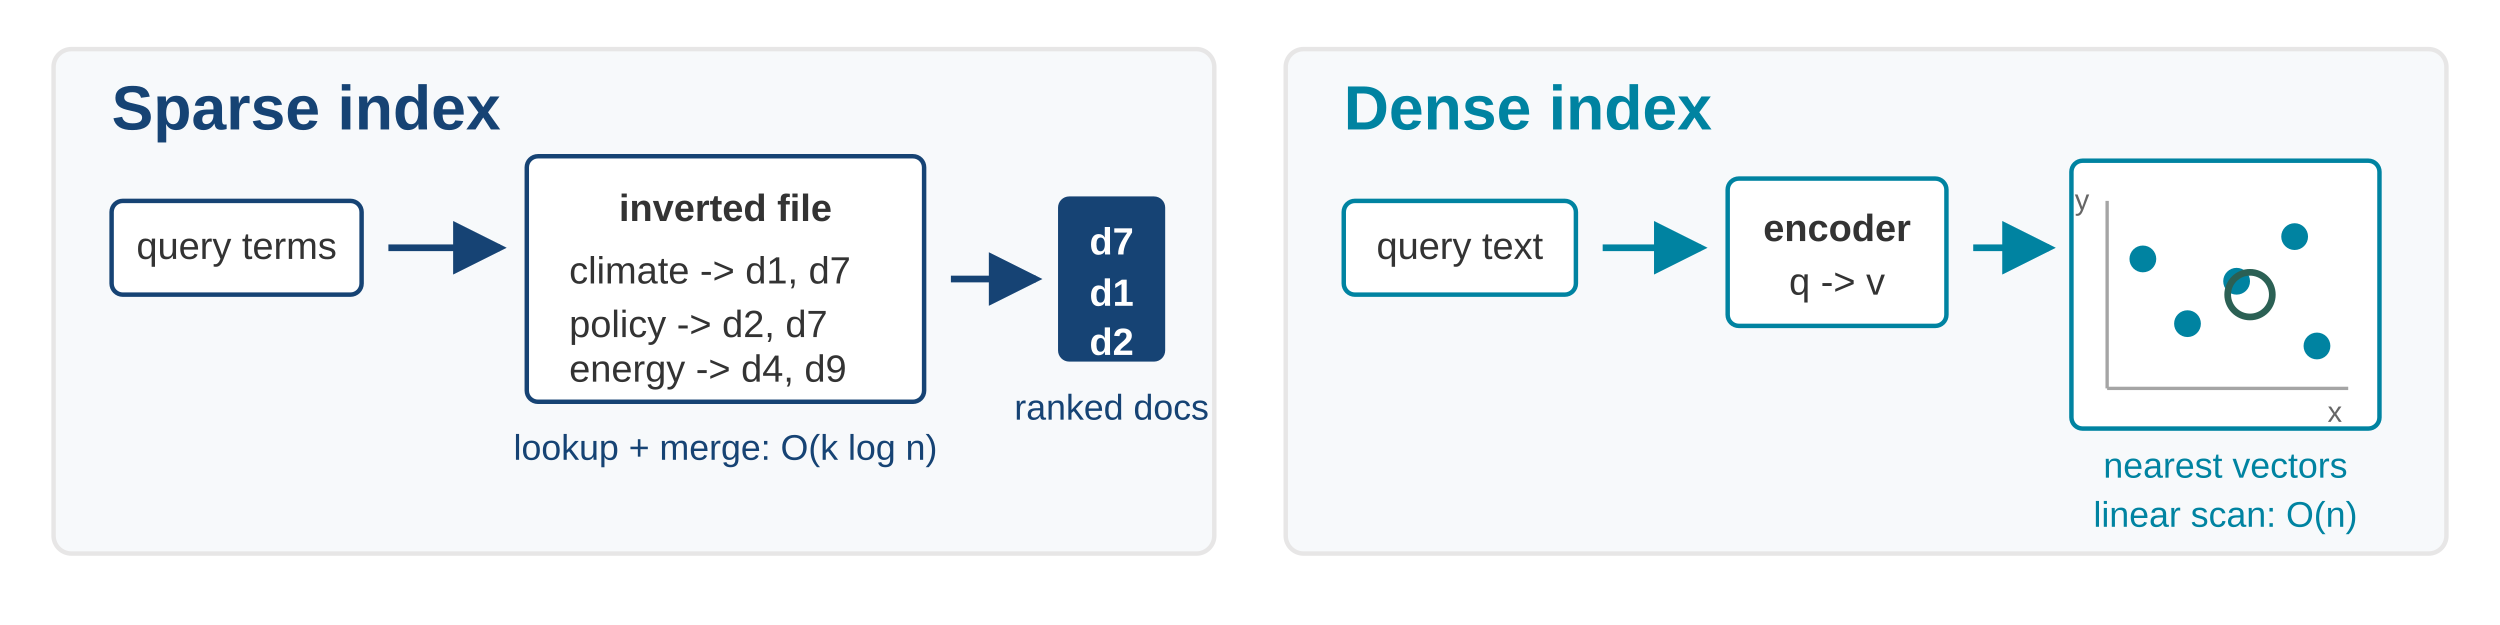
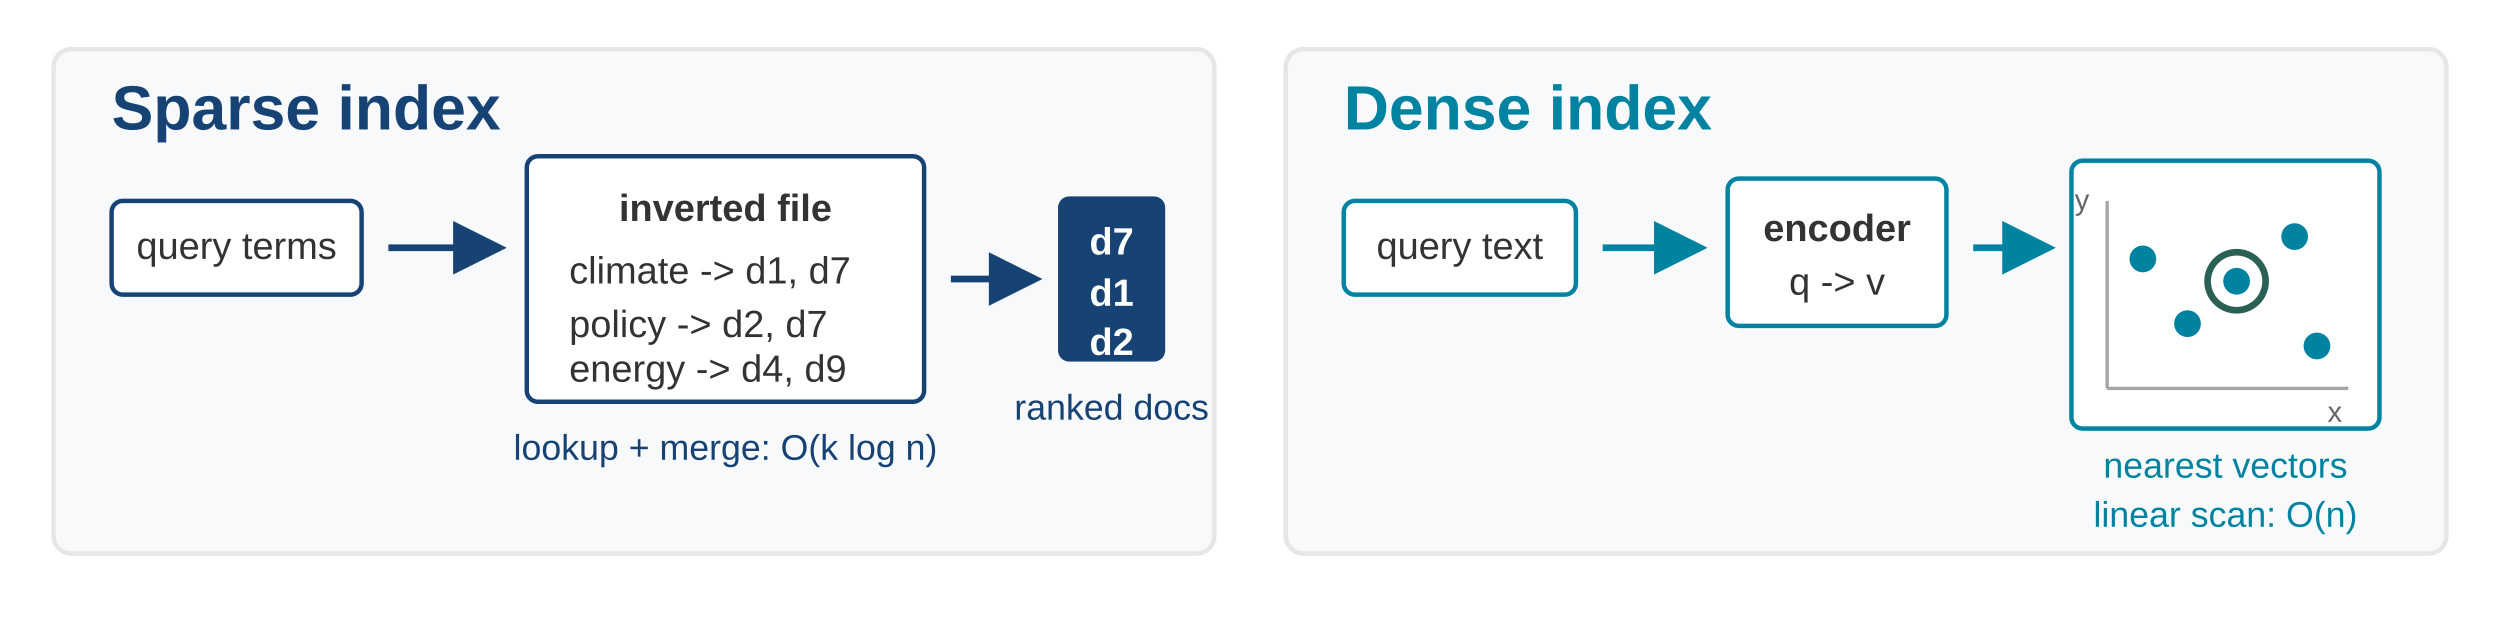
<svg xmlns="http://www.w3.org/2000/svg" viewBox="0 0 1120 280" role="img" aria-labelledby="title desc">
  <defs>
    <marker id="arrow-blue" markerWidth="10" markerHeight="10" refX="8" refY="5" orient="auto">
      <path d="M1,1 L9,5 L1,9 Z" fill="#164374" />
    </marker>
    <marker id="arrow-teal" markerWidth="10" markerHeight="10" refX="8" refY="5" orient="auto">
      <path d="M1,1 L9,5 L1,9 Z" fill="#0083A1" />
    </marker>
  </defs>
  <rect width="1120" height="280" fill="#ffffff" />
  <rect x="24" y="22" width="520" height="226" rx="8" fill="#f7f9fb" stroke="#E7E6E6" stroke-width="2" />
  <rect x="576" y="22" width="520" height="226" rx="8" fill="#f7f9fb" stroke="#E7E6E6" stroke-width="2" />
  <text x="50" y="58" font-family="Arial, Helvetica, sans-serif" font-size="28" font-weight="700" fill="#164374">Sparse index</text>
  <text x="602" y="58" font-family="Arial, Helvetica, sans-serif" font-size="28" font-weight="700" fill="#0083A1">Dense index</text>
  <g font-family="Arial, Helvetica, sans-serif" font-size="17" fill="#333333">
    <rect x="50" y="90" width="112" height="42" rx="5" fill="#ffffff" stroke="#164374" stroke-width="2" />
    <text x="106" y="116" text-anchor="middle">query terms</text>
    <line x1="174" y1="111" x2="224" y2="111" stroke="#164374" stroke-width="3" marker-end="url(#arrow-blue)" />
    <rect x="236" y="70" width="178" height="110" rx="5" fill="#ffffff" stroke="#164374" stroke-width="2" />
    <text x="325" y="99" text-anchor="middle" font-weight="700">inverted file</text>
    <text x="255" y="127">climate -&gt; d1, d7</text>
    <text x="255" y="151">policy -&gt; d2, d7</text>
    <text x="255" y="171">energy -&gt; d4, d9</text>
    <text x="325" y="206" text-anchor="middle" font-size="16" fill="#164374">lookup + merge: O(k log n)</text>
    <line x1="426" y1="125" x2="464" y2="125" stroke="#164374" stroke-width="3" marker-end="url(#arrow-blue)" />
    <rect x="474" y="88" width="48" height="74" rx="5" fill="#164374" />
    <text x="498" y="114" text-anchor="middle" fill="#ffffff" font-weight="700">d7</text>
    <text x="498" y="137" text-anchor="middle" fill="#ffffff" font-weight="700">d1</text>
    <text x="498" y="159" text-anchor="middle" fill="#ffffff" font-weight="700">d2</text>
    <text x="498" y="188" text-anchor="middle" fill="#164374" font-size="16">ranked docs</text>
  </g>
  <g font-family="Arial, Helvetica, sans-serif" font-size="17" fill="#333333">
    <rect x="602" y="90" width="104" height="42" rx="5" fill="#ffffff" stroke="#0083A1" stroke-width="2" />
    <text x="654" y="116" text-anchor="middle">query text</text>
    <line x1="718" y1="111" x2="762" y2="111" stroke="#0083A1" stroke-width="3" marker-end="url(#arrow-teal)" />
    <rect x="774" y="80" width="98" height="66" rx="5" fill="#ffffff" stroke="#0083A1" stroke-width="2" />
    <text x="823" y="108" text-anchor="middle" font-weight="700">encoder</text>
    <text x="823" y="132" text-anchor="middle">q -&gt; v</text>
    <line x1="884" y1="111" x2="918" y2="111" stroke="#0083A1" stroke-width="3" marker-end="url(#arrow-teal)" />
    <rect x="928" y="72" width="138" height="120" rx="5" fill="#ffffff" stroke="#0083A1" stroke-width="2" />
    <line x1="944" y1="174" x2="1052" y2="174" stroke="#A5A5A5" stroke-width="1.5" />
    <line x1="944" y1="174" x2="944" y2="90" stroke="#A5A5A5" stroke-width="1.5" />
    <text x="1046" y="189" text-anchor="middle" font-size="13" fill="#666666">x</text>
    <text x="936" y="94" text-anchor="end" font-size="13" fill="#666666">y</text>
    <g fill="#0083A1">
      <circle cx="980" cy="145" r="6" />
      <circle cx="1002" cy="126" r="6" />
      <circle cx="1028" cy="106" r="6" />
      <circle cx="960" cy="116" r="6" />
      <circle cx="1038" cy="155" r="6" />
    </g>
-     <circle cx="1008" cy="132" r="10" fill="none" stroke="#2B6054" stroke-width="3" />
+     <circle cx="1002" cy="126" r="13" fill="none" stroke="#2B6054" stroke-width="3" />
    <text x="997" y="214" text-anchor="middle" fill="#0083A1" font-size="16">nearest vectors</text>
    <text x="997" y="236" text-anchor="middle" fill="#0083A1" font-size="16">linear scan: O(n)</text>
  </g>
</svg>
